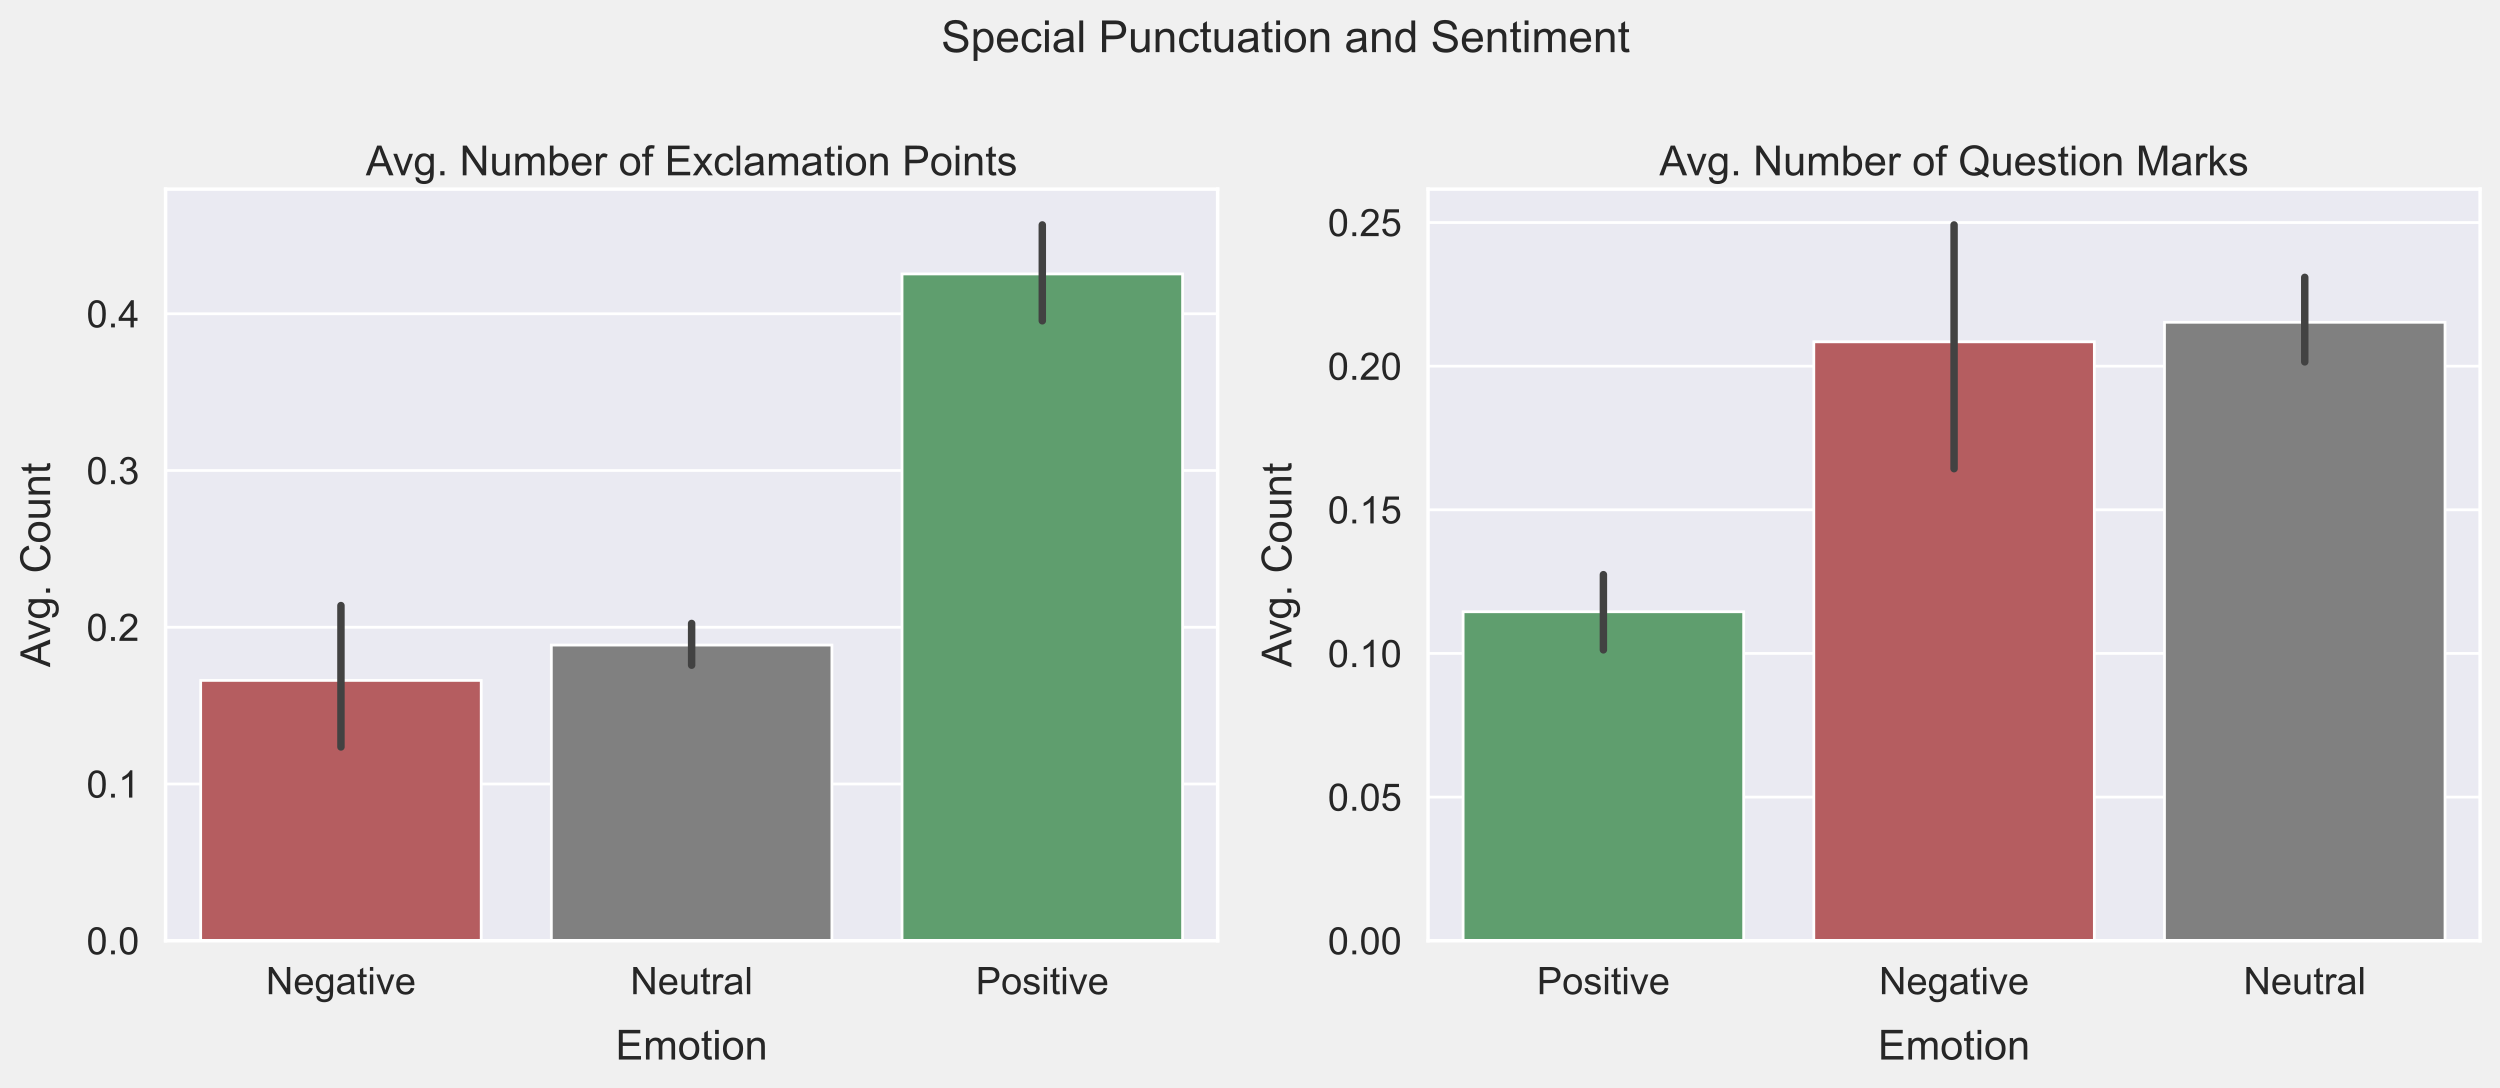
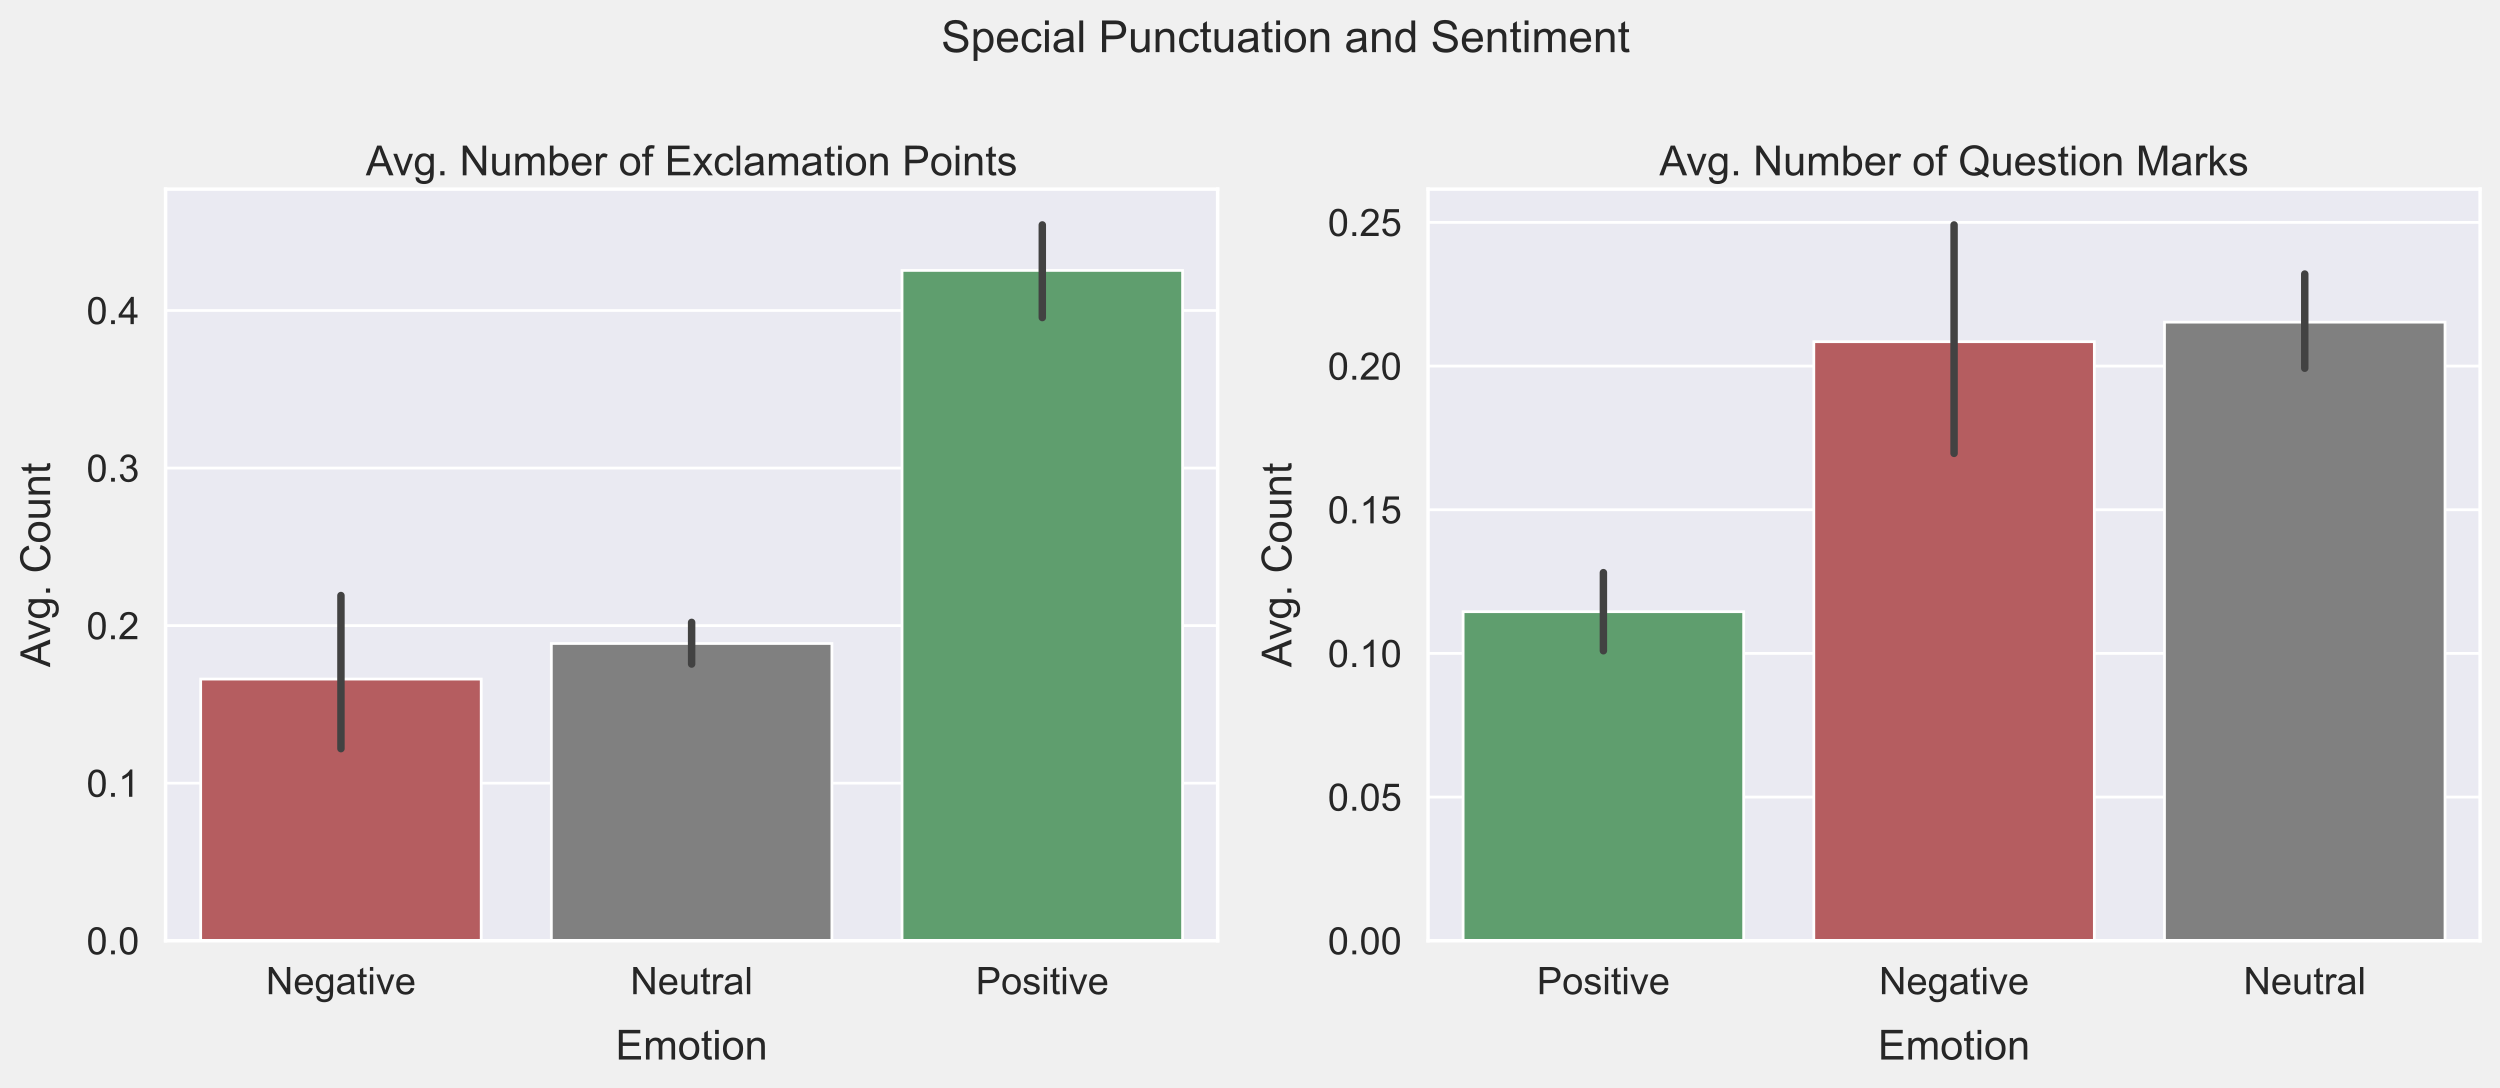
<svg xmlns="http://www.w3.org/2000/svg" xmlns:xlink="http://www.w3.org/1999/xlink" height="393.354pt" version="1.1" viewBox="0 0 904.089 393.354" width="904.089pt">
  <defs>
    <style type="text/css">*{stroke-linecap:butt;stroke-linejoin:round;}</style>
  </defs>
  <g id="figure_1">
    <g id="patch_1">
      <path d="M 0 393.354  L 904.089 393.354  L 904.089 0  L 0 0  z " style="fill:none;" />
    </g>
    <g id="axes_1">
      <g id="patch_2">
        <path d="M 59.889 340.2  L 440.344 340.2  L 440.344 68.4  L 59.889 68.4  z " style="fill:#eaeaf2;" />
      </g>
      <g id="matplotlib.axis_1">
        <g id="xtick_1">
          <g id="text_1">
            <g style="fill:#262626;" transform="translate(96.16554 359.542)scale(0.1375 -0.1375)">
              <defs>
                <path d="M 7.625 0  L 7.625 71.578  L 17.328 71.578  L 54.938 15.375  L 54.938 71.578  L 64.016 71.578  L 64.016 0  L 54.297 0  L 16.703 56.25  L 16.703 0  z " id="ArialMT-78" />
                <path d="M 42.094 16.703  L 51.172 15.578  Q 49.031 7.625 43.219 3.219  Q 37.406 -1.172 28.375 -1.172  Q 17 -1.172 10.328 5.828  Q 3.656 12.844 3.656 25.484  Q 3.656 38.578 10.391 45.797  Q 17.141 53.031 27.875 53.031  Q 38.281 53.031 44.875 45.953  Q 51.469 38.875 51.469 26.031  Q 51.469 25.25 51.422 23.688  L 12.75 23.688  Q 13.234 15.141 17.578 10.594  Q 21.922 6.062 28.422 6.062  Q 33.25 6.062 36.672 8.594  Q 40.094 11.141 42.094 16.703  z M 13.234 30.906  L 42.188 30.906  Q 41.609 37.453 38.875 40.719  Q 34.672 45.797 27.984 45.797  Q 21.922 45.797 17.797 41.75  Q 13.672 37.703 13.234 30.906  z " id="ArialMT-101" />
                <path d="M 4.984 -4.297  L 13.531 -5.562  Q 14.062 -9.516 16.5 -11.328  Q 19.781 -13.766 25.438 -13.766  Q 31.547 -13.766 34.859 -11.328  Q 38.188 -8.891 39.359 -4.5  Q 40.047 -1.812 39.984 6.781  Q 34.234 0 25.641 0  Q 14.938 0 9.078 7.719  Q 3.219 15.438 3.219 26.219  Q 3.219 33.641 5.906 39.906  Q 8.594 46.188 13.688 49.609  Q 18.797 53.031 25.688 53.031  Q 34.859 53.031 40.828 45.609  L 40.828 51.859  L 48.922 51.859  L 48.922 7.031  Q 48.922 -5.078 46.453 -10.125  Q 44 -15.188 38.641 -18.109  Q 33.297 -21.047 25.484 -21.047  Q 16.219 -21.047 10.5 -16.875  Q 4.781 -12.703 4.984 -4.297  z M 12.25 26.859  Q 12.25 16.656 16.297 11.969  Q 20.359 7.281 26.469 7.281  Q 32.516 7.281 36.609 11.938  Q 40.719 16.609 40.719 26.562  Q 40.719 36.078 36.5 40.906  Q 32.281 45.75 26.312 45.75  Q 20.453 45.75 16.344 40.984  Q 12.25 36.234 12.25 26.859  z " id="ArialMT-103" />
                <path d="M 40.438 6.391  Q 35.547 2.25 31.031 0.531  Q 26.516 -1.172 21.344 -1.172  Q 12.797 -1.172 8.203 3  Q 3.609 7.172 3.609 13.672  Q 3.609 17.484 5.344 20.625  Q 7.078 23.781 9.891 25.688  Q 12.703 27.594 16.219 28.562  Q 18.797 29.25 24.031 29.891  Q 34.672 31.156 39.703 32.906  Q 39.75 34.719 39.75 35.203  Q 39.75 40.578 37.25 42.781  Q 33.891 45.75 27.25 45.75  Q 21.047 45.75 18.094 43.578  Q 15.141 41.406 13.719 35.891  L 5.125 37.062  Q 6.297 42.578 8.984 45.969  Q 11.672 49.359 16.75 51.188  Q 21.828 53.031 28.516 53.031  Q 35.156 53.031 39.297 51.469  Q 43.453 49.906 45.406 47.531  Q 47.359 45.172 48.141 41.547  Q 48.578 39.312 48.578 33.453  L 48.578 21.734  Q 48.578 9.469 49.141 6.219  Q 49.703 2.984 51.375 0  L 42.188 0  Q 40.828 2.734 40.438 6.391  z M 39.703 26.031  Q 34.906 24.078 25.344 22.703  Q 19.922 21.922 17.672 20.938  Q 15.438 19.969 14.203 18.094  Q 12.984 16.219 12.984 13.922  Q 12.984 10.406 15.641 8.062  Q 18.312 5.719 23.438 5.719  Q 28.516 5.719 32.469 7.938  Q 36.422 10.156 38.281 14.016  Q 39.703 17 39.703 22.797  z " id="ArialMT-97" />
                <path d="M 25.781 7.859  L 27.047 0.094  Q 23.344 -0.688 20.406 -0.688  Q 15.625 -0.688 12.984 0.828  Q 10.359 2.344 9.281 4.812  Q 8.203 7.281 8.203 15.188  L 8.203 45.016  L 1.766 45.016  L 1.766 51.859  L 8.203 51.859  L 8.203 64.703  L 16.938 69.969  L 16.938 51.859  L 25.781 51.859  L 25.781 45.016  L 16.938 45.016  L 16.938 14.703  Q 16.938 10.938 17.406 9.859  Q 17.875 8.797 18.922 8.156  Q 19.969 7.516 21.922 7.516  Q 23.391 7.516 25.781 7.859  z " id="ArialMT-116" />
                <path d="M 6.641 61.469  L 6.641 71.578  L 15.438 71.578  L 15.438 61.469  z M 6.641 0  L 6.641 51.859  L 15.438 51.859  L 15.438 0  z " id="ArialMT-105" />
                <path d="M 21 0  L 1.266 51.859  L 10.547 51.859  L 21.688 20.797  Q 23.484 15.766 25 10.359  Q 26.172 14.453 28.266 20.219  L 39.797 51.859  L 48.828 51.859  L 29.203 0  z " id="ArialMT-118" />
              </defs>
              <use xlink:href="#ArialMT-78" />
              <use x="72.217" xlink:href="#ArialMT-101" />
              <use x="127.832" xlink:href="#ArialMT-103" />
              <use x="183.447" xlink:href="#ArialMT-97" />
              <use x="239.062" xlink:href="#ArialMT-116" />
              <use x="266.846" xlink:href="#ArialMT-105" />
              <use x="289.062" xlink:href="#ArialMT-118" />
              <use x="339.062" xlink:href="#ArialMT-101" />
            </g>
          </g>
        </g>
        <g id="xtick_2">
          <g id="text_2">
            <g style="fill:#262626;" transform="translate(227.9552 359.542)scale(0.1375 -0.1375)">
              <defs>
                <path d="M 40.578 0  L 40.578 7.625  Q 34.516 -1.172 24.125 -1.172  Q 19.531 -1.172 15.547 0.578  Q 11.578 2.344 9.641 5  Q 7.719 7.672 6.938 11.531  Q 6.391 14.109 6.391 19.734  L 6.391 51.859  L 15.188 51.859  L 15.188 23.094  Q 15.188 16.219 15.719 13.812  Q 16.547 10.359 19.234 8.375  Q 21.922 6.391 25.875 6.391  Q 29.828 6.391 33.297 8.422  Q 36.766 10.453 38.203 13.938  Q 39.656 17.438 39.656 24.078  L 39.656 51.859  L 48.438 51.859  L 48.438 0  z " id="ArialMT-117" />
                <path d="M 6.5 0  L 6.5 51.859  L 14.406 51.859  L 14.406 44  Q 17.438 49.516 20 51.266  Q 22.562 53.031 25.641 53.031  Q 30.078 53.031 34.672 50.203  L 31.641 42.047  Q 28.422 43.953 25.203 43.953  Q 22.312 43.953 20.016 42.219  Q 17.719 40.484 16.75 37.406  Q 15.281 32.719 15.281 27.156  L 15.281 0  z " id="ArialMT-114" />
                <path d="M 6.391 0  L 6.391 71.578  L 15.188 71.578  L 15.188 0  z " id="ArialMT-108" />
              </defs>
              <use xlink:href="#ArialMT-78" />
              <use x="72.217" xlink:href="#ArialMT-101" />
              <use x="127.832" xlink:href="#ArialMT-117" />
              <use x="183.447" xlink:href="#ArialMT-116" />
              <use x="211.23" xlink:href="#ArialMT-114" />
              <use x="244.531" xlink:href="#ArialMT-97" />
              <use x="300.146" xlink:href="#ArialMT-108" />
            </g>
          </g>
        </g>
        <g id="xtick_3">
          <g id="text_3">
            <g style="fill:#262626;" transform="translate(352.8623 359.542)scale(0.1375 -0.1375)">
              <defs>
                <path d="M 7.719 0  L 7.719 71.578  L 34.719 71.578  Q 41.844 71.578 45.609 70.906  Q 50.875 70.016 54.438 67.547  Q 58.016 65.094 60.188 60.641  Q 62.359 56.203 62.359 50.875  Q 62.359 41.75 56.547 35.422  Q 50.734 29.109 35.547 29.109  L 17.188 29.109  L 17.188 0  z M 17.188 37.547  L 35.688 37.547  Q 44.875 37.547 48.734 40.969  Q 52.594 44.391 52.594 50.594  Q 52.594 55.078 50.312 58.266  Q 48.047 61.469 44.344 62.5  Q 41.938 63.141 35.5 63.141  L 17.188 63.141  z " id="ArialMT-80" />
                <path d="M 3.328 25.922  Q 3.328 40.328 11.328 47.266  Q 18.016 53.031 27.641 53.031  Q 38.328 53.031 45.109 46.016  Q 51.906 39.016 51.906 26.656  Q 51.906 16.656 48.906 10.906  Q 45.906 5.172 40.156 2  Q 34.422 -1.172 27.641 -1.172  Q 16.75 -1.172 10.031 5.812  Q 3.328 12.797 3.328 25.922  z M 12.359 25.922  Q 12.359 15.969 16.703 11.016  Q 21.047 6.062 27.641 6.062  Q 34.188 6.062 38.531 11.031  Q 42.875 16.016 42.875 26.219  Q 42.875 35.844 38.5 40.797  Q 34.125 45.75 27.641 45.75  Q 21.047 45.75 16.703 40.812  Q 12.359 35.891 12.359 25.922  z " id="ArialMT-111" />
                <path d="M 3.078 15.484  L 11.766 16.844  Q 12.5 11.625 15.844 8.844  Q 19.188 6.062 25.203 6.062  Q 31.25 6.062 34.172 8.516  Q 37.109 10.984 37.109 14.312  Q 37.109 17.281 34.516 19  Q 32.719 20.172 25.531 21.969  Q 15.875 24.422 12.141 26.203  Q 8.406 27.984 6.469 31.125  Q 4.547 34.281 4.547 38.094  Q 4.547 41.547 6.125 44.5  Q 7.719 47.469 10.453 49.422  Q 12.5 50.922 16.031 51.969  Q 19.578 53.031 23.641 53.031  Q 29.734 53.031 34.344 51.266  Q 38.969 49.516 41.156 46.5  Q 43.359 43.5 44.188 38.484  L 35.594 37.312  Q 35.016 41.312 32.203 43.547  Q 29.391 45.797 24.266 45.797  Q 18.219 45.797 15.625 43.797  Q 13.031 41.797 13.031 39.109  Q 13.031 37.406 14.109 36.031  Q 15.188 34.625 17.484 33.688  Q 18.797 33.203 25.25 31.453  Q 34.578 28.953 38.25 27.359  Q 41.938 25.781 44.031 22.75  Q 46.141 19.734 46.141 15.234  Q 46.141 10.844 43.578 6.953  Q 41.016 3.078 36.172 0.953  Q 31.344 -1.172 25.25 -1.172  Q 15.141 -1.172 9.844 3.031  Q 4.547 7.234 3.078 15.484  z " id="ArialMT-115" />
              </defs>
              <use xlink:href="#ArialMT-80" />
              <use x="66.699" xlink:href="#ArialMT-111" />
              <use x="122.314" xlink:href="#ArialMT-115" />
              <use x="172.314" xlink:href="#ArialMT-105" />
              <use x="194.531" xlink:href="#ArialMT-116" />
              <use x="222.314" xlink:href="#ArialMT-105" />
              <use x="244.531" xlink:href="#ArialMT-118" />
              <use x="294.531" xlink:href="#ArialMT-101" />
            </g>
          </g>
        </g>
        <g id="text_4">
          <g style="fill:#262626;" transform="translate(222.6042 383.1727)scale(0.15 -0.15)">
            <defs>
              <path d="M 7.906 0  L 7.906 71.578  L 59.672 71.578  L 59.672 63.141  L 17.391 63.141  L 17.391 41.219  L 56.984 41.219  L 56.984 32.812  L 17.391 32.812  L 17.391 8.453  L 61.328 8.453  L 61.328 0  z " id="ArialMT-69" />
              <path d="M 6.594 0  L 6.594 51.859  L 14.453 51.859  L 14.453 44.578  Q 16.891 48.391 20.938 50.703  Q 25 53.031 30.172 53.031  Q 35.938 53.031 39.625 50.641  Q 43.312 48.25 44.828 43.953  Q 50.984 53.031 60.844 53.031  Q 68.562 53.031 72.703 48.75  Q 76.859 44.484 76.859 35.594  L 76.859 0  L 68.109 0  L 68.109 32.672  Q 68.109 37.938 67.25 40.25  Q 66.406 42.578 64.156 43.984  Q 61.922 45.406 58.891 45.406  Q 53.422 45.406 49.797 41.766  Q 46.188 38.141 46.188 30.125  L 46.188 0  L 37.406 0  L 37.406 33.688  Q 37.406 39.547 35.25 42.469  Q 33.109 45.406 28.219 45.406  Q 24.516 45.406 21.359 43.453  Q 18.219 41.5 16.797 37.734  Q 15.375 33.984 15.375 26.906  L 15.375 0  z " id="ArialMT-109" />
              <path d="M 6.594 0  L 6.594 51.859  L 14.5 51.859  L 14.5 44.484  Q 20.219 53.031 31 53.031  Q 35.688 53.031 39.625 51.344  Q 43.562 49.656 45.516 46.922  Q 47.469 44.188 48.25 40.438  Q 48.734 37.984 48.734 31.891  L 48.734 0  L 39.938 0  L 39.938 31.547  Q 39.938 36.922 38.906 39.578  Q 37.891 42.234 35.281 43.812  Q 32.672 45.406 29.156 45.406  Q 23.531 45.406 19.453 41.844  Q 15.375 38.281 15.375 28.328  L 15.375 0  z " id="ArialMT-110" />
            </defs>
            <use xlink:href="#ArialMT-69" />
            <use x="66.699" xlink:href="#ArialMT-109" />
            <use x="150" xlink:href="#ArialMT-111" />
            <use x="205.615" xlink:href="#ArialMT-116" />
            <use x="233.398" xlink:href="#ArialMT-105" />
            <use x="255.615" xlink:href="#ArialMT-111" />
            <use x="311.23" xlink:href="#ArialMT-110" />
          </g>
        </g>
      </g>
      <g id="matplotlib.axis_2">
        <g id="ytick_1">
          <g id="line2d_1">
-             <path clip-path="url(#p3a1f4a45fe)" d="M 59.889 340.2  L 440.344 340.2  " style="fill:none;stroke:#ffffff;stroke-linecap:round;" />
+             <path clip-path="url(#paba2342586)" d="M 59.889 340.2  L 440.344 340.2  " style="fill:none;stroke:#ffffff;stroke-linecap:round;" />
          </g>
          <g id="text_5">
            <g style="fill:#262626;" transform="translate(31.27656 345.121)scale(0.1375 -0.1375)">
              <defs>
                <path d="M 4.156 35.297  Q 4.156 48 6.766 55.734  Q 9.375 63.484 14.516 67.672  Q 19.672 71.875 27.484 71.875  Q 33.25 71.875 37.594 69.547  Q 41.938 67.234 44.766 62.859  Q 47.609 58.5 49.219 52.219  Q 50.828 45.953 50.828 35.297  Q 50.828 22.703 48.234 14.969  Q 45.656 7.234 40.5 3  Q 35.359 -1.219 27.484 -1.219  Q 17.141 -1.219 11.234 6.203  Q 4.156 15.141 4.156 35.297  z M 13.188 35.297  Q 13.188 17.672 17.312 11.828  Q 21.438 6 27.484 6  Q 33.547 6 37.672 11.859  Q 41.797 17.719 41.797 35.297  Q 41.797 52.984 37.672 58.781  Q 33.547 64.594 27.391 64.594  Q 21.344 64.594 17.719 59.469  Q 13.188 52.938 13.188 35.297  z " id="ArialMT-48" />
                <path d="M 9.078 0  L 9.078 10.016  L 19.094 10.016  L 19.094 0  z " id="ArialMT-46" />
              </defs>
              <use xlink:href="#ArialMT-48" />
              <use x="55.615" xlink:href="#ArialMT-46" />
              <use x="83.398" xlink:href="#ArialMT-48" />
            </g>
          </g>
        </g>
        <g id="ytick_2">
          <g id="line2d_2">
-             <path clip-path="url(#p3a1f4a45fe)" d="M 59.889 283.518  L 440.344 283.518  " style="fill:none;stroke:#ffffff;stroke-linecap:round;" />
+             <path clip-path="url(#paba2342586)" d="M 59.889 283.222  L 440.344 283.222  " style="fill:none;stroke:#ffffff;stroke-linecap:round;" />
          </g>
          <g id="text_6">
-             <g style="fill:#262626;" transform="translate(31.27656 288.4393)scale(0.1375 -0.1375)">
+             <g style="fill:#262626;" transform="translate(31.27656 288.1425)scale(0.1375 -0.1375)">
              <defs>
                <path d="M 37.25 0  L 28.469 0  L 28.469 56  Q 25.297 52.984 20.141 49.953  Q 14.984 46.922 10.891 45.406  L 10.891 53.906  Q 18.266 57.375 23.781 62.297  Q 29.297 67.234 31.594 71.875  L 37.25 71.875  z " id="ArialMT-49" />
              </defs>
              <use xlink:href="#ArialMT-48" />
              <use x="55.615" xlink:href="#ArialMT-46" />
              <use x="83.398" xlink:href="#ArialMT-49" />
            </g>
          </g>
        </g>
        <g id="ytick_3">
          <g id="line2d_3">
-             <path clip-path="url(#p3a1f4a45fe)" d="M 59.889 226.837  L 440.344 226.837  " style="fill:none;stroke:#ffffff;stroke-linecap:round;" />
+             <path clip-path="url(#paba2342586)" d="M 59.889 226.243  L 440.344 226.243  " style="fill:none;stroke:#ffffff;stroke-linecap:round;" />
          </g>
          <g id="text_7">
-             <g style="fill:#262626;" transform="translate(31.27656 231.7575)scale(0.1375 -0.1375)">
+             <g style="fill:#262626;" transform="translate(31.27656 231.164)scale(0.1375 -0.1375)">
              <defs>
                <path d="M 50.344 8.453  L 50.344 0  L 3.031 0  Q 2.938 3.172 4.047 6.109  Q 5.859 10.938 9.828 15.625  Q 13.812 20.312 21.344 26.469  Q 33.016 36.031 37.109 41.625  Q 41.219 47.219 41.219 52.203  Q 41.219 57.422 37.469 61  Q 33.734 64.594 27.734 64.594  Q 21.391 64.594 17.578 60.781  Q 13.766 56.984 13.719 50.25  L 4.688 51.172  Q 5.609 61.281 11.656 66.578  Q 17.719 71.875 27.938 71.875  Q 38.234 71.875 44.234 66.156  Q 50.25 60.453 50.25 52  Q 50.25 47.703 48.484 43.547  Q 46.734 39.406 42.656 34.812  Q 38.578 30.219 29.109 22.219  Q 21.188 15.578 18.938 13.203  Q 16.703 10.844 15.234 8.453  z " id="ArialMT-50" />
              </defs>
              <use xlink:href="#ArialMT-48" />
              <use x="55.615" xlink:href="#ArialMT-46" />
              <use x="83.398" xlink:href="#ArialMT-50" />
            </g>
          </g>
        </g>
        <g id="ytick_4">
          <g id="line2d_4">
-             <path clip-path="url(#p3a1f4a45fe)" d="M 59.889 170.155  L 440.344 170.155  " style="fill:none;stroke:#ffffff;stroke-linecap:round;" />
+             <path clip-path="url(#paba2342586)" d="M 59.889 169.265  L 440.344 169.265  " style="fill:none;stroke:#ffffff;stroke-linecap:round;" />
          </g>
          <g id="text_8">
-             <g style="fill:#262626;" transform="translate(31.27656 175.0758)scale(0.1375 -0.1375)">
+             <g style="fill:#262626;" transform="translate(31.27656 174.1855)scale(0.1375 -0.1375)">
              <defs>
                <path d="M 4.203 18.891  L 12.984 20.062  Q 14.5 12.594 18.141 9.297  Q 21.781 6 27 6  Q 33.203 6 37.469 10.297  Q 41.75 14.594 41.75 20.953  Q 41.75 27 37.797 30.922  Q 33.844 34.859 27.734 34.859  Q 25.25 34.859 21.531 33.891  L 22.516 41.609  Q 23.391 41.5 23.922 41.5  Q 29.547 41.5 34.031 44.422  Q 38.531 47.359 38.531 53.469  Q 38.531 58.297 35.25 61.469  Q 31.984 64.656 26.812 64.656  Q 21.688 64.656 18.266 61.422  Q 14.844 58.203 13.875 51.766  L 5.078 53.328  Q 6.688 62.156 12.391 67.016  Q 18.109 71.875 26.609 71.875  Q 32.469 71.875 37.391 69.359  Q 42.328 66.844 44.938 62.5  Q 47.562 58.156 47.562 53.266  Q 47.562 48.641 45.062 44.828  Q 42.578 41.016 37.703 38.766  Q 44.047 37.312 47.562 32.688  Q 51.078 28.078 51.078 21.141  Q 51.078 11.766 44.234 5.25  Q 37.406 -1.266 26.953 -1.266  Q 17.531 -1.266 11.297 4.344  Q 5.078 9.969 4.203 18.891  z " id="ArialMT-51" />
              </defs>
              <use xlink:href="#ArialMT-48" />
              <use x="55.615" xlink:href="#ArialMT-46" />
              <use x="83.398" xlink:href="#ArialMT-51" />
            </g>
          </g>
        </g>
        <g id="ytick_5">
          <g id="line2d_5">
-             <path clip-path="url(#p3a1f4a45fe)" d="M 59.889 113.473  L 440.344 113.473  " style="fill:none;stroke:#ffffff;stroke-linecap:round;" />
+             <path clip-path="url(#paba2342586)" d="M 59.889 112.286  L 440.344 112.286  " style="fill:none;stroke:#ffffff;stroke-linecap:round;" />
          </g>
          <g id="text_9">
-             <g style="fill:#262626;" transform="translate(31.27656 118.3941)scale(0.1375 -0.1375)">
+             <g style="fill:#262626;" transform="translate(31.27656 117.2071)scale(0.1375 -0.1375)">
              <defs>
                <path d="M 32.328 0  L 32.328 17.141  L 1.266 17.141  L 1.266 25.203  L 33.938 71.578  L 41.109 71.578  L 41.109 25.203  L 50.781 25.203  L 50.781 17.141  L 41.109 17.141  L 41.109 0  z M 32.328 25.203  L 32.328 57.469  L 9.906 25.203  z " id="ArialMT-52" />
              </defs>
              <use xlink:href="#ArialMT-48" />
              <use x="55.615" xlink:href="#ArialMT-46" />
              <use x="83.398" xlink:href="#ArialMT-52" />
            </g>
          </g>
        </g>
        <g id="text_10">
          <g style="fill:#262626;" transform="translate(18.11953 241.2715)rotate(-90)scale(0.15 -0.15)">
            <defs>
              <path d="M -0.141 0  L 27.344 71.578  L 37.547 71.578  L 66.844 0  L 56.062 0  L 47.703 21.688  L 17.781 21.688  L 9.906 0  z M 20.516 29.391  L 44.781 29.391  L 37.312 49.219  Q 33.891 58.25 32.234 64.062  Q 30.859 57.172 28.375 50.391  z " id="ArialMT-65" />
              <path id="ArialMT-32" />
              <path d="M 58.797 25.094  L 68.266 22.703  Q 65.281 11.031 57.547 4.906  Q 49.812 -1.219 38.625 -1.219  Q 27.047 -1.219 19.797 3.484  Q 12.547 8.203 8.766 17.141  Q 4.984 26.078 4.984 36.328  Q 4.984 47.516 9.25 55.828  Q 13.531 64.156 21.406 68.469  Q 29.297 72.797 38.766 72.797  Q 49.516 72.797 56.828 67.328  Q 64.156 61.859 67.047 51.953  L 57.719 49.75  Q 55.219 57.562 50.484 61.125  Q 45.75 64.703 38.578 64.703  Q 30.328 64.703 24.781 60.734  Q 19.234 56.781 16.984 50.109  Q 14.75 43.453 14.75 36.375  Q 14.75 27.25 17.406 20.438  Q 20.062 13.625 25.672 10.25  Q 31.297 6.891 37.844 6.891  Q 45.797 6.891 51.312 11.469  Q 56.844 16.062 58.797 25.094  z " id="ArialMT-67" />
            </defs>
            <use xlink:href="#ArialMT-65" />
            <use x="64.949" xlink:href="#ArialMT-118" />
            <use x="114.949" xlink:href="#ArialMT-103" />
            <use x="170.564" xlink:href="#ArialMT-46" />
            <use x="198.348" xlink:href="#ArialMT-32" />
            <use x="226.131" xlink:href="#ArialMT-67" />
            <use x="298.348" xlink:href="#ArialMT-111" />
            <use x="353.963" xlink:href="#ArialMT-117" />
            <use x="409.578" xlink:href="#ArialMT-110" />
            <use x="465.193" xlink:href="#ArialMT-116" />
          </g>
        </g>
      </g>
      <g id="patch_3">
-         <path clip-path="url(#p3a1f4a45fe)" d="M 72.571 340.2  L 174.025 340.2  L 174.025 246.064  L 72.571 246.064  z " style="fill:#b55d60;stroke:#ffffff;stroke-linejoin:miter;" />
+         <path clip-path="url(#paba2342586)" d="M 72.571 340.2  L 174.025 340.2  L 174.025 245.571  L 72.571 245.571  z " style="fill:#b55d60;stroke:#ffffff;stroke-linejoin:miter;" />
      </g>
      <g id="patch_4">
-         <path clip-path="url(#p3a1f4a45fe)" d="M 199.389 340.2  L 300.844 340.2  L 300.844 233.275  L 199.389 233.275  z " style="fill:#808080;stroke:#ffffff;stroke-linejoin:miter;" />
+         <path clip-path="url(#paba2342586)" d="M 199.389 340.2  L 300.844 340.2  L 300.844 232.715  L 199.389 232.715  z " style="fill:#808080;stroke:#ffffff;stroke-linejoin:miter;" />
      </g>
      <g id="patch_5">
-         <path clip-path="url(#p3a1f4a45fe)" d="M 326.207 340.2  L 427.662 340.2  L 427.662 99.067  L 326.207 99.067  z " style="fill:#5f9e6e;stroke:#ffffff;stroke-linejoin:miter;" />
+         <path clip-path="url(#paba2342586)" d="M 326.207 340.2  L 427.662 340.2  L 427.662 97.804  L 326.207 97.804  z " style="fill:#5f9e6e;stroke:#ffffff;stroke-linejoin:miter;" />
      </g>
      <g id="line2d_6">
-         <path clip-path="url(#p3a1f4a45fe)" d="M 123.298 270.124  L 123.298 219  " style="fill:none;stroke:#424242;stroke-linecap:round;stroke-width:2.7;" />
+         <path clip-path="url(#paba2342586)" d="M 123.298 270.739  L 123.298 215.371  " style="fill:none;stroke:#424242;stroke-linecap:round;stroke-width:2.7;" />
      </g>
      <g id="line2d_7">
-         <path clip-path="url(#p3a1f4a45fe)" d="M 250.116 240.561  L 250.116 225.464  " style="fill:none;stroke:#424242;stroke-linecap:round;stroke-width:2.7;" />
+         <path clip-path="url(#paba2342586)" d="M 250.116 240.145  L 250.116 225.076  " style="fill:none;stroke:#424242;stroke-linecap:round;stroke-width:2.7;" />
      </g>
      <g id="line2d_8">
-         <path clip-path="url(#p3a1f4a45fe)" d="M 376.935 116.015  L 376.935 81.343  " style="fill:none;stroke:#424242;stroke-linecap:round;stroke-width:2.7;" />
+         <path clip-path="url(#paba2342586)" d="M 376.935 114.842  L 376.935 81.343  " style="fill:none;stroke:#424242;stroke-linecap:round;stroke-width:2.7;" />
      </g>
      <g id="patch_6">
        <path d="M 59.889 340.2  L 59.889 68.4  " style="fill:none;stroke:#ffffff;stroke-linecap:square;stroke-linejoin:miter;stroke-width:1.25;" />
      </g>
      <g id="patch_7">
        <path d="M 440.344 340.2  L 440.344 68.4  " style="fill:none;stroke:#ffffff;stroke-linecap:square;stroke-linejoin:miter;stroke-width:1.25;" />
      </g>
      <g id="patch_8">
        <path d="M 59.889 340.2  L 440.344 340.2  " style="fill:none;stroke:#ffffff;stroke-linecap:square;stroke-linejoin:miter;stroke-width:1.25;" />
      </g>
      <g id="patch_9">
        <path d="M 59.889 68.4  L 440.344 68.4  " style="fill:none;stroke:#ffffff;stroke-linecap:square;stroke-linejoin:miter;stroke-width:1.25;" />
      </g>
      <g id="text_11">
        <g style="fill:#262626;" transform="translate(132.2855 63.4)scale(0.15 -0.15)">
          <defs>
            <path d="M 14.703 0  L 6.547 0  L 6.547 71.578  L 15.328 71.578  L 15.328 46.047  Q 20.906 53.031 29.547 53.031  Q 34.328 53.031 38.594 51.094  Q 42.875 49.172 45.625 45.672  Q 48.391 42.188 49.953 37.25  Q 51.516 32.328 51.516 26.703  Q 51.516 13.375 44.922 6.094  Q 38.328 -1.172 29.109 -1.172  Q 19.922 -1.172 14.703 6.5  z M 14.594 26.312  Q 14.594 17 17.141 12.844  Q 21.297 6.062 28.375 6.062  Q 34.125 6.062 38.328 11.062  Q 42.531 16.062 42.531 25.984  Q 42.531 36.141 38.5 40.969  Q 34.469 45.797 28.766 45.797  Q 23 45.797 18.797 40.797  Q 14.594 35.797 14.594 26.312  z " id="ArialMT-98" />
            <path d="M 8.688 0  L 8.688 45.016  L 0.922 45.016  L 0.922 51.859  L 8.688 51.859  L 8.688 57.375  Q 8.688 62.594 9.625 65.141  Q 10.891 68.562 14.078 70.672  Q 17.281 72.797 23.047 72.797  Q 26.766 72.797 31.25 71.922  L 29.938 64.266  Q 27.203 64.75 24.75 64.75  Q 20.75 64.75 19.094 63.031  Q 17.438 61.328 17.438 56.641  L 17.438 51.859  L 27.547 51.859  L 27.547 45.016  L 17.438 45.016  L 17.438 0  z " id="ArialMT-102" />
            <path d="M 0.734 0  L 19.672 26.953  L 2.156 51.859  L 13.141 51.859  L 21.094 39.703  Q 23.344 36.234 24.703 33.891  Q 26.859 37.109 28.656 39.594  L 37.406 51.859  L 47.906 51.859  L 29.984 27.438  L 49.266 0  L 38.484 0  L 27.828 16.109  L 25 20.453  L 11.375 0  z " id="ArialMT-120" />
            <path d="M 40.438 19  L 49.078 17.875  Q 47.656 8.938 41.812 3.875  Q 35.984 -1.172 27.484 -1.172  Q 16.844 -1.172 10.375 5.781  Q 3.906 12.75 3.906 25.734  Q 3.906 34.125 6.688 40.422  Q 9.469 46.734 15.156 49.875  Q 20.844 53.031 27.547 53.031  Q 35.984 53.031 41.359 48.75  Q 46.734 44.484 48.25 36.625  L 39.703 35.297  Q 38.484 40.531 35.375 43.156  Q 32.281 45.797 27.875 45.797  Q 21.234 45.797 17.078 41.031  Q 12.938 36.281 12.938 25.984  Q 12.938 15.531 16.938 10.797  Q 20.953 6.062 27.391 6.062  Q 32.562 6.062 36.031 9.234  Q 39.5 12.406 40.438 19  z " id="ArialMT-99" />
          </defs>
          <use xlink:href="#ArialMT-65" />
          <use x="64.949" xlink:href="#ArialMT-118" />
          <use x="114.949" xlink:href="#ArialMT-103" />
          <use x="170.564" xlink:href="#ArialMT-46" />
          <use x="198.348" xlink:href="#ArialMT-32" />
          <use x="226.131" xlink:href="#ArialMT-78" />
          <use x="298.348" xlink:href="#ArialMT-117" />
          <use x="353.963" xlink:href="#ArialMT-109" />
          <use x="437.264" xlink:href="#ArialMT-98" />
          <use x="492.879" xlink:href="#ArialMT-101" />
          <use x="548.494" xlink:href="#ArialMT-114" />
          <use x="581.795" xlink:href="#ArialMT-32" />
          <use x="609.578" xlink:href="#ArialMT-111" />
          <use x="665.193" xlink:href="#ArialMT-102" />
          <use x="692.977" xlink:href="#ArialMT-32" />
          <use x="720.76" xlink:href="#ArialMT-69" />
          <use x="787.459" xlink:href="#ArialMT-120" />
          <use x="837.459" xlink:href="#ArialMT-99" />
          <use x="887.459" xlink:href="#ArialMT-108" />
          <use x="909.676" xlink:href="#ArialMT-97" />
          <use x="965.291" xlink:href="#ArialMT-109" />
          <use x="1048.592" xlink:href="#ArialMT-97" />
          <use x="1104.207" xlink:href="#ArialMT-116" />
          <use x="1131.99" xlink:href="#ArialMT-105" />
          <use x="1154.207" xlink:href="#ArialMT-111" />
          <use x="1209.822" xlink:href="#ArialMT-110" />
          <use x="1265.438" xlink:href="#ArialMT-32" />
          <use x="1293.221" xlink:href="#ArialMT-80" />
          <use x="1359.92" xlink:href="#ArialMT-111" />
          <use x="1415.535" xlink:href="#ArialMT-105" />
          <use x="1437.752" xlink:href="#ArialMT-110" />
          <use x="1493.367" xlink:href="#ArialMT-116" />
          <use x="1521.15" xlink:href="#ArialMT-115" />
        </g>
      </g>
    </g>
    <g id="axes_2">
      <g id="patch_10">
        <path d="M 516.435 340.2  L 896.889 340.2  L 896.889 68.4  L 516.435 68.4  z " style="fill:#eaeaf2;" />
      </g>
      <g id="matplotlib.axis_3">
        <g id="xtick_4">
          <g id="text_12">
            <g style="fill:#262626;" transform="translate(555.7714 359.542)scale(0.1375 -0.1375)">
              <use xlink:href="#ArialMT-80" />
              <use x="66.699" xlink:href="#ArialMT-111" />
              <use x="122.314" xlink:href="#ArialMT-115" />
              <use x="172.314" xlink:href="#ArialMT-105" />
              <use x="194.531" xlink:href="#ArialMT-116" />
              <use x="222.314" xlink:href="#ArialMT-105" />
              <use x="244.531" xlink:href="#ArialMT-118" />
              <use x="294.531" xlink:href="#ArialMT-101" />
            </g>
          </g>
        </g>
        <g id="xtick_5">
          <g id="text_13">
            <g style="fill:#262626;" transform="translate(679.5292 359.542)scale(0.1375 -0.1375)">
              <use xlink:href="#ArialMT-78" />
              <use x="72.217" xlink:href="#ArialMT-101" />
              <use x="127.832" xlink:href="#ArialMT-103" />
              <use x="183.447" xlink:href="#ArialMT-97" />
              <use x="239.062" xlink:href="#ArialMT-116" />
              <use x="266.846" xlink:href="#ArialMT-105" />
              <use x="289.062" xlink:href="#ArialMT-118" />
              <use x="339.062" xlink:href="#ArialMT-101" />
            </g>
          </g>
        </g>
        <g id="xtick_6">
          <g id="text_14">
            <g style="fill:#262626;" transform="translate(811.3188 359.542)scale(0.1375 -0.1375)">
              <use xlink:href="#ArialMT-78" />
              <use x="72.217" xlink:href="#ArialMT-101" />
              <use x="127.832" xlink:href="#ArialMT-117" />
              <use x="183.447" xlink:href="#ArialMT-116" />
              <use x="211.23" xlink:href="#ArialMT-114" />
              <use x="244.531" xlink:href="#ArialMT-97" />
              <use x="300.146" xlink:href="#ArialMT-108" />
            </g>
          </g>
        </g>
        <g id="text_15">
          <g style="fill:#262626;" transform="translate(679.1497 383.1727)scale(0.15 -0.15)">
            <use xlink:href="#ArialMT-69" />
            <use x="66.699" xlink:href="#ArialMT-109" />
            <use x="150" xlink:href="#ArialMT-111" />
            <use x="205.615" xlink:href="#ArialMT-116" />
            <use x="233.398" xlink:href="#ArialMT-105" />
            <use x="255.615" xlink:href="#ArialMT-111" />
            <use x="311.23" xlink:href="#ArialMT-110" />
          </g>
        </g>
      </g>
      <g id="matplotlib.axis_4">
        <g id="ytick_6">
          <g id="line2d_9">
-             <path clip-path="url(#p4f3e5197fe)" d="M 516.435 340.2  L 896.889 340.2  " style="fill:none;stroke:#ffffff;stroke-linecap:round;" />
+             <path clip-path="url(#pe86e167a63)" d="M 516.435 340.2  L 896.889 340.2  " style="fill:none;stroke:#ffffff;stroke-linecap:round;" />
          </g>
          <g id="text_16">
            <g style="fill:#262626;" transform="translate(480.1757 345.121)scale(0.1375 -0.1375)">
              <use xlink:href="#ArialMT-48" />
              <use x="55.615" xlink:href="#ArialMT-46" />
              <use x="83.398" xlink:href="#ArialMT-48" />
              <use x="139.014" xlink:href="#ArialMT-48" />
            </g>
          </g>
        </g>
        <g id="ytick_7">
          <g id="line2d_10">
-             <path clip-path="url(#p4f3e5197fe)" d="M 516.435 288.254  L 896.889 288.254  " style="fill:none;stroke:#ffffff;stroke-linecap:round;" />
+             <path clip-path="url(#pe86e167a63)" d="M 516.435 288.245  L 896.889 288.245  " style="fill:none;stroke:#ffffff;stroke-linecap:round;" />
          </g>
          <g id="text_17">
-             <g style="fill:#262626;" transform="translate(480.1757 293.1752)scale(0.1375 -0.1375)">
+             <g style="fill:#262626;" transform="translate(480.1757 293.166)scale(0.1375 -0.1375)">
              <defs>
                <path d="M 4.156 18.75  L 13.375 19.531  Q 14.406 12.797 18.141 9.391  Q 21.875 6 27.156 6  Q 33.5 6 37.891 10.781  Q 42.281 15.578 42.281 23.484  Q 42.281 31 38.062 35.344  Q 33.844 39.703 27 39.703  Q 22.75 39.703 19.328 37.766  Q 15.922 35.844 13.969 32.766  L 5.719 33.844  L 12.641 70.609  L 48.25 70.609  L 48.25 62.203  L 19.672 62.203  L 15.828 42.969  Q 22.266 47.469 29.344 47.469  Q 38.719 47.469 45.156 40.969  Q 51.609 34.469 51.609 24.266  Q 51.609 14.547 45.953 7.469  Q 39.062 -1.219 27.156 -1.219  Q 17.391 -1.219 11.203 4.25  Q 5.031 9.719 4.156 18.75  z " id="ArialMT-53" />
              </defs>
              <use xlink:href="#ArialMT-48" />
              <use x="55.615" xlink:href="#ArialMT-46" />
              <use x="83.398" xlink:href="#ArialMT-48" />
              <use x="139.014" xlink:href="#ArialMT-53" />
            </g>
          </g>
        </g>
        <g id="ytick_8">
          <g id="line2d_11">
-             <path clip-path="url(#p4f3e5197fe)" d="M 516.435 236.308  L 896.889 236.308  " style="fill:none;stroke:#ffffff;stroke-linecap:round;" />
+             <path clip-path="url(#pe86e167a63)" d="M 516.435 236.29  L 896.889 236.29  " style="fill:none;stroke:#ffffff;stroke-linecap:round;" />
          </g>
          <g id="text_18">
-             <g style="fill:#262626;" transform="translate(480.1757 241.2294)scale(0.1375 -0.1375)">
+             <g style="fill:#262626;" transform="translate(480.1757 241.211)scale(0.1375 -0.1375)">
              <use xlink:href="#ArialMT-48" />
              <use x="55.615" xlink:href="#ArialMT-46" />
              <use x="83.398" xlink:href="#ArialMT-49" />
              <use x="139.014" xlink:href="#ArialMT-48" />
            </g>
          </g>
        </g>
        <g id="ytick_9">
          <g id="line2d_12">
-             <path clip-path="url(#p4f3e5197fe)" d="M 516.435 184.363  L 896.889 184.363  " style="fill:none;stroke:#ffffff;stroke-linecap:round;" />
+             <path clip-path="url(#pe86e167a63)" d="M 516.435 184.335  L 896.889 184.335  " style="fill:none;stroke:#ffffff;stroke-linecap:round;" />
          </g>
          <g id="text_19">
-             <g style="fill:#262626;" transform="translate(480.1757 189.2836)scale(0.1375 -0.1375)">
+             <g style="fill:#262626;" transform="translate(480.1757 189.256)scale(0.1375 -0.1375)">
              <use xlink:href="#ArialMT-48" />
              <use x="55.615" xlink:href="#ArialMT-46" />
              <use x="83.398" xlink:href="#ArialMT-49" />
              <use x="139.014" xlink:href="#ArialMT-53" />
            </g>
          </g>
        </g>
        <g id="ytick_10">
          <g id="line2d_13">
-             <path clip-path="url(#p4f3e5197fe)" d="M 516.435 132.417  L 896.889 132.417  " style="fill:none;stroke:#ffffff;stroke-linecap:round;" />
+             <path clip-path="url(#pe86e167a63)" d="M 516.435 132.38  L 896.889 132.38  " style="fill:none;stroke:#ffffff;stroke-linecap:round;" />
          </g>
          <g id="text_20">
-             <g style="fill:#262626;" transform="translate(480.1757 137.3378)scale(0.1375 -0.1375)">
+             <g style="fill:#262626;" transform="translate(480.1757 137.3009)scale(0.1375 -0.1375)">
              <use xlink:href="#ArialMT-48" />
              <use x="55.615" xlink:href="#ArialMT-46" />
              <use x="83.398" xlink:href="#ArialMT-50" />
              <use x="139.014" xlink:href="#ArialMT-48" />
            </g>
          </g>
        </g>
        <g id="ytick_11">
          <g id="line2d_14">
-             <path clip-path="url(#p4f3e5197fe)" d="M 516.435 80.471  L 896.889 80.471  " style="fill:none;stroke:#ffffff;stroke-linecap:round;" />
+             <path clip-path="url(#pe86e167a63)" d="M 516.435 80.425  L 896.889 80.425  " style="fill:none;stroke:#ffffff;stroke-linecap:round;" />
          </g>
          <g id="text_21">
-             <g style="fill:#262626;" transform="translate(480.1757 85.39197)scale(0.1375 -0.1375)">
+             <g style="fill:#262626;" transform="translate(480.1757 85.34592)scale(0.1375 -0.1375)">
              <use xlink:href="#ArialMT-48" />
              <use x="55.615" xlink:href="#ArialMT-46" />
              <use x="83.398" xlink:href="#ArialMT-50" />
              <use x="139.014" xlink:href="#ArialMT-53" />
            </g>
          </g>
        </g>
        <g id="text_22">
          <g style="fill:#262626;" transform="translate(467.0187 241.2715)rotate(-90)scale(0.15 -0.15)">
            <use xlink:href="#ArialMT-65" />
            <use x="64.949" xlink:href="#ArialMT-118" />
            <use x="114.949" xlink:href="#ArialMT-103" />
            <use x="170.564" xlink:href="#ArialMT-46" />
            <use x="198.348" xlink:href="#ArialMT-32" />
            <use x="226.131" xlink:href="#ArialMT-67" />
            <use x="298.348" xlink:href="#ArialMT-111" />
            <use x="353.963" xlink:href="#ArialMT-117" />
            <use x="409.578" xlink:href="#ArialMT-110" />
            <use x="465.193" xlink:href="#ArialMT-116" />
          </g>
        </g>
      </g>
      <g id="patch_11">
-         <path clip-path="url(#p4f3e5197fe)" d="M 529.116 340.2  L 630.571 340.2  L 630.571 221.235  L 529.116 221.235  z " style="fill:#5f9e6e;stroke:#ffffff;stroke-linejoin:miter;" />
+         <path clip-path="url(#pe86e167a63)" d="M 529.116 340.2  L 630.571 340.2  L 630.571 221.214  L 529.116 221.214  z " style="fill:#5f9e6e;stroke:#ffffff;stroke-linejoin:miter;" />
      </g>
      <g id="patch_12">
-         <path clip-path="url(#p4f3e5197fe)" d="M 655.935 340.2  L 757.389 340.2  L 757.389 123.606  L 655.935 123.606  z " style="fill:#b55d60;stroke:#ffffff;stroke-linejoin:miter;" />
+         <path clip-path="url(#pe86e167a63)" d="M 655.935 340.2  L 757.389 340.2  L 757.389 123.568  L 655.935 123.568  z " style="fill:#b55d60;stroke:#ffffff;stroke-linejoin:miter;" />
      </g>
      <g id="patch_13">
-         <path clip-path="url(#p4f3e5197fe)" d="M 782.753 340.2  L 884.207 340.2  L 884.207 116.553  L 782.753 116.553  z " style="fill:#808080;stroke:#ffffff;stroke-linejoin:miter;" />
+         <path clip-path="url(#pe86e167a63)" d="M 782.753 340.2  L 884.207 340.2  L 884.207 116.513  L 782.753 116.513  z " style="fill:#808080;stroke:#ffffff;stroke-linejoin:miter;" />
      </g>
      <g id="line2d_15">
-         <path clip-path="url(#p4f3e5197fe)" d="M 579.844 235.011  L 579.844 207.82  " style="fill:none;stroke:#424242;stroke-linecap:round;stroke-width:2.7;" />
+         <path clip-path="url(#pe86e167a63)" d="M 579.844 235.337  L 579.844 207.091  " style="fill:none;stroke:#424242;stroke-linecap:round;stroke-width:2.7;" />
      </g>
      <g id="line2d_16">
-         <path clip-path="url(#p4f3e5197fe)" d="M 706.662 169.495  L 706.662 81.343  " style="fill:none;stroke:#424242;stroke-linecap:round;stroke-width:2.7;" />
+         <path clip-path="url(#pe86e167a63)" d="M 706.662 163.957  L 706.662 81.343  " style="fill:none;stroke:#424242;stroke-linecap:round;stroke-width:2.7;" />
      </g>
      <g id="line2d_17">
-         <path clip-path="url(#p4f3e5197fe)" d="M 833.48 130.874  L 833.48 100.301  " style="fill:none;stroke:#424242;stroke-linecap:round;stroke-width:2.7;" />
+         <path clip-path="url(#pe86e167a63)" d="M 833.48 133.164  L 833.48 99.098  " style="fill:none;stroke:#424242;stroke-linecap:round;stroke-width:2.7;" />
      </g>
      <g id="patch_14">
        <path d="M 516.435 340.2  L 516.435 68.4  " style="fill:none;stroke:#ffffff;stroke-linecap:square;stroke-linejoin:miter;stroke-width:1.25;" />
      </g>
      <g id="patch_15">
        <path d="M 896.889 340.2  L 896.889 68.4  " style="fill:none;stroke:#ffffff;stroke-linecap:square;stroke-linejoin:miter;stroke-width:1.25;" />
      </g>
      <g id="patch_16">
        <path d="M 516.435 340.2  L 896.889 340.2  " style="fill:none;stroke:#ffffff;stroke-linecap:square;stroke-linejoin:miter;stroke-width:1.25;" />
      </g>
      <g id="patch_17">
        <path d="M 516.435 68.4  L 896.889 68.4  " style="fill:none;stroke:#ffffff;stroke-linecap:square;stroke-linejoin:miter;stroke-width:1.25;" />
      </g>
      <g id="text_23">
        <g style="fill:#262626;" transform="translate(600.0926 63.4)scale(0.15 -0.15)">
          <defs>
            <path d="M 61.969 7.672  Q 68.562 3.125 74.125 1.031  L 71.344 -5.562  Q 63.625 -2.781 55.953 3.219  Q 48 -1.219 38.375 -1.219  Q 28.656 -1.219 20.75 3.469  Q 12.844 8.156 8.562 16.641  Q 4.297 25.141 4.297 35.797  Q 4.297 46.391 8.594 55.078  Q 12.891 63.766 20.828 68.312  Q 28.766 72.859 38.578 72.859  Q 48.484 72.859 56.438 68.141  Q 64.406 63.422 68.578 54.953  Q 72.75 46.484 72.75 35.844  Q 72.75 27 70.062 19.938  Q 67.391 12.891 61.969 7.672  z M 41.109 19.781  Q 49.312 17.484 54.641 12.938  Q 62.984 20.562 62.984 35.844  Q 62.984 44.531 60.031 51.016  Q 57.078 57.516 51.391 61.109  Q 45.703 64.703 38.625 64.703  Q 28.031 64.703 21.047 57.453  Q 14.062 50.203 14.062 35.797  Q 14.062 21.828 20.969 14.359  Q 27.875 6.891 38.625 6.891  Q 43.703 6.891 48.188 8.797  Q 43.75 11.672 38.812 12.891  z " id="ArialMT-81" />
            <path d="M 7.422 0  L 7.422 71.578  L 21.688 71.578  L 38.625 20.906  Q 40.969 13.812 42.047 10.297  Q 43.266 14.203 45.844 21.781  L 62.984 71.578  L 75.734 71.578  L 75.734 0  L 66.609 0  L 66.609 59.906  L 45.797 0  L 37.25 0  L 16.547 60.938  L 16.547 0  z " id="ArialMT-77" />
            <path d="M 6.641 0  L 6.641 71.578  L 15.438 71.578  L 15.438 30.766  L 36.234 51.859  L 47.609 51.859  L 27.781 32.625  L 49.609 0  L 38.766 0  L 21.625 26.516  L 15.438 20.562  L 15.438 0  z " id="ArialMT-107" />
          </defs>
          <use xlink:href="#ArialMT-65" />
          <use x="64.949" xlink:href="#ArialMT-118" />
          <use x="114.949" xlink:href="#ArialMT-103" />
          <use x="170.564" xlink:href="#ArialMT-46" />
          <use x="198.348" xlink:href="#ArialMT-32" />
          <use x="226.131" xlink:href="#ArialMT-78" />
          <use x="298.348" xlink:href="#ArialMT-117" />
          <use x="353.963" xlink:href="#ArialMT-109" />
          <use x="437.264" xlink:href="#ArialMT-98" />
          <use x="492.879" xlink:href="#ArialMT-101" />
          <use x="548.494" xlink:href="#ArialMT-114" />
          <use x="581.795" xlink:href="#ArialMT-32" />
          <use x="609.578" xlink:href="#ArialMT-111" />
          <use x="665.193" xlink:href="#ArialMT-102" />
          <use x="692.977" xlink:href="#ArialMT-32" />
          <use x="720.76" xlink:href="#ArialMT-81" />
          <use x="798.543" xlink:href="#ArialMT-117" />
          <use x="854.158" xlink:href="#ArialMT-101" />
          <use x="909.773" xlink:href="#ArialMT-115" />
          <use x="959.773" xlink:href="#ArialMT-116" />
          <use x="987.557" xlink:href="#ArialMT-105" />
          <use x="1009.773" xlink:href="#ArialMT-111" />
          <use x="1065.389" xlink:href="#ArialMT-110" />
          <use x="1121.004" xlink:href="#ArialMT-32" />
          <use x="1148.787" xlink:href="#ArialMT-77" />
          <use x="1232.088" xlink:href="#ArialMT-97" />
          <use x="1287.703" xlink:href="#ArialMT-114" />
          <use x="1321.004" xlink:href="#ArialMT-107" />
          <use x="1371.004" xlink:href="#ArialMT-115" />
        </g>
      </g>
    </g>
    <g id="text_24">
      <g style="fill:#262626;" transform="translate(340.3691 18.8475)scale(0.16 -0.16)">
        <defs>
          <path d="M 4.5 23  L 13.422 23.781  Q 14.062 18.406 16.375 14.969  Q 18.703 11.531 23.578 9.406  Q 28.469 7.281 34.578 7.281  Q 39.984 7.281 44.141 8.891  Q 48.297 10.5 50.312 13.297  Q 52.344 16.109 52.344 19.438  Q 52.344 22.797 50.391 25.312  Q 48.438 27.828 43.953 29.547  Q 41.062 30.672 31.203 33.031  Q 21.344 35.406 17.391 37.5  Q 12.25 40.188 9.734 44.156  Q 7.234 48.141 7.234 53.078  Q 7.234 58.5 10.297 63.203  Q 13.375 67.922 19.281 70.359  Q 25.203 72.797 32.422 72.797  Q 40.375 72.797 46.453 70.234  Q 52.547 67.672 55.812 62.688  Q 59.078 57.719 59.328 51.422  L 50.25 50.734  Q 49.516 57.516 45.281 60.984  Q 41.062 64.453 32.812 64.453  Q 24.219 64.453 20.281 61.297  Q 16.359 58.156 16.359 53.719  Q 16.359 49.859 19.141 47.359  Q 21.875 44.875 33.422 42.266  Q 44.969 39.656 49.266 37.703  Q 55.516 34.812 58.484 30.391  Q 61.469 25.984 61.469 20.219  Q 61.469 14.5 58.203 9.438  Q 54.938 4.391 48.797 1.578  Q 42.672 -1.219 35.016 -1.219  Q 25.297 -1.219 18.719 1.609  Q 12.156 4.438 8.422 10.125  Q 4.688 15.828 4.5 23  z " id="ArialMT-83" />
          <path d="M 6.594 -19.875  L 6.594 51.859  L 14.594 51.859  L 14.594 45.125  Q 17.438 49.078 21 51.047  Q 24.562 53.031 29.641 53.031  Q 36.281 53.031 41.359 49.609  Q 46.438 46.188 49.016 39.953  Q 51.609 33.734 51.609 26.312  Q 51.609 18.359 48.75 11.984  Q 45.906 5.609 40.453 2.219  Q 35.016 -1.172 29 -1.172  Q 24.609 -1.172 21.109 0.688  Q 17.625 2.547 15.375 5.375  L 15.375 -19.875  z M 14.547 25.641  Q 14.547 15.625 18.594 10.844  Q 22.656 6.062 28.422 6.062  Q 34.281 6.062 38.453 11.016  Q 42.625 15.969 42.625 26.375  Q 42.625 36.281 38.547 41.203  Q 34.469 46.141 28.812 46.141  Q 23.188 46.141 18.859 40.891  Q 14.547 35.641 14.547 25.641  z " id="ArialMT-112" />
          <path d="M 40.234 0  L 40.234 6.547  Q 35.297 -1.172 25.734 -1.172  Q 19.531 -1.172 14.328 2.25  Q 9.125 5.672 6.266 11.797  Q 3.422 17.922 3.422 25.875  Q 3.422 33.641 6 39.969  Q 8.594 46.297 13.766 49.656  Q 18.953 53.031 25.344 53.031  Q 30.031 53.031 33.688 51.047  Q 37.359 49.078 39.656 45.906  L 39.656 71.578  L 48.391 71.578  L 48.391 0  z M 12.453 25.875  Q 12.453 15.922 16.641 10.984  Q 20.844 6.062 26.562 6.062  Q 32.328 6.062 36.344 10.766  Q 40.375 15.484 40.375 25.141  Q 40.375 35.797 36.266 40.766  Q 32.172 45.75 26.172 45.75  Q 20.312 45.75 16.375 40.969  Q 12.453 36.188 12.453 25.875  z " id="ArialMT-100" />
        </defs>
        <use xlink:href="#ArialMT-83" />
        <use x="66.699" xlink:href="#ArialMT-112" />
        <use x="122.314" xlink:href="#ArialMT-101" />
        <use x="177.93" xlink:href="#ArialMT-99" />
        <use x="227.93" xlink:href="#ArialMT-105" />
        <use x="250.146" xlink:href="#ArialMT-97" />
        <use x="305.762" xlink:href="#ArialMT-108" />
        <use x="327.979" xlink:href="#ArialMT-32" />
        <use x="355.762" xlink:href="#ArialMT-80" />
        <use x="422.461" xlink:href="#ArialMT-117" />
        <use x="478.076" xlink:href="#ArialMT-110" />
        <use x="533.691" xlink:href="#ArialMT-99" />
        <use x="583.691" xlink:href="#ArialMT-116" />
        <use x="611.475" xlink:href="#ArialMT-117" />
        <use x="667.09" xlink:href="#ArialMT-97" />
        <use x="722.705" xlink:href="#ArialMT-116" />
        <use x="750.488" xlink:href="#ArialMT-105" />
        <use x="772.705" xlink:href="#ArialMT-111" />
        <use x="828.32" xlink:href="#ArialMT-110" />
        <use x="883.936" xlink:href="#ArialMT-32" />
        <use x="911.719" xlink:href="#ArialMT-97" />
        <use x="967.334" xlink:href="#ArialMT-110" />
        <use x="1022.949" xlink:href="#ArialMT-100" />
        <use x="1078.564" xlink:href="#ArialMT-32" />
        <use x="1106.348" xlink:href="#ArialMT-83" />
        <use x="1173.047" xlink:href="#ArialMT-101" />
        <use x="1228.662" xlink:href="#ArialMT-110" />
        <use x="1284.277" xlink:href="#ArialMT-116" />
        <use x="1312.061" xlink:href="#ArialMT-105" />
        <use x="1334.277" xlink:href="#ArialMT-109" />
        <use x="1417.578" xlink:href="#ArialMT-101" />
        <use x="1473.193" xlink:href="#ArialMT-110" />
        <use x="1528.809" xlink:href="#ArialMT-116" />
      </g>
    </g>
  </g>
  <defs>
-     <clipPath id="p3a1f4a45fe">
+     <clipPath id="paba2342586">
      <rect height="271.8" width="380.455" x="59.889" y="68.4" />
    </clipPath>
-     <clipPath id="p4f3e5197fe">
+     <clipPath id="pe86e167a63">
      <rect height="271.8" width="380.455" x="516.435" y="68.4" />
    </clipPath>
  </defs>
</svg>
